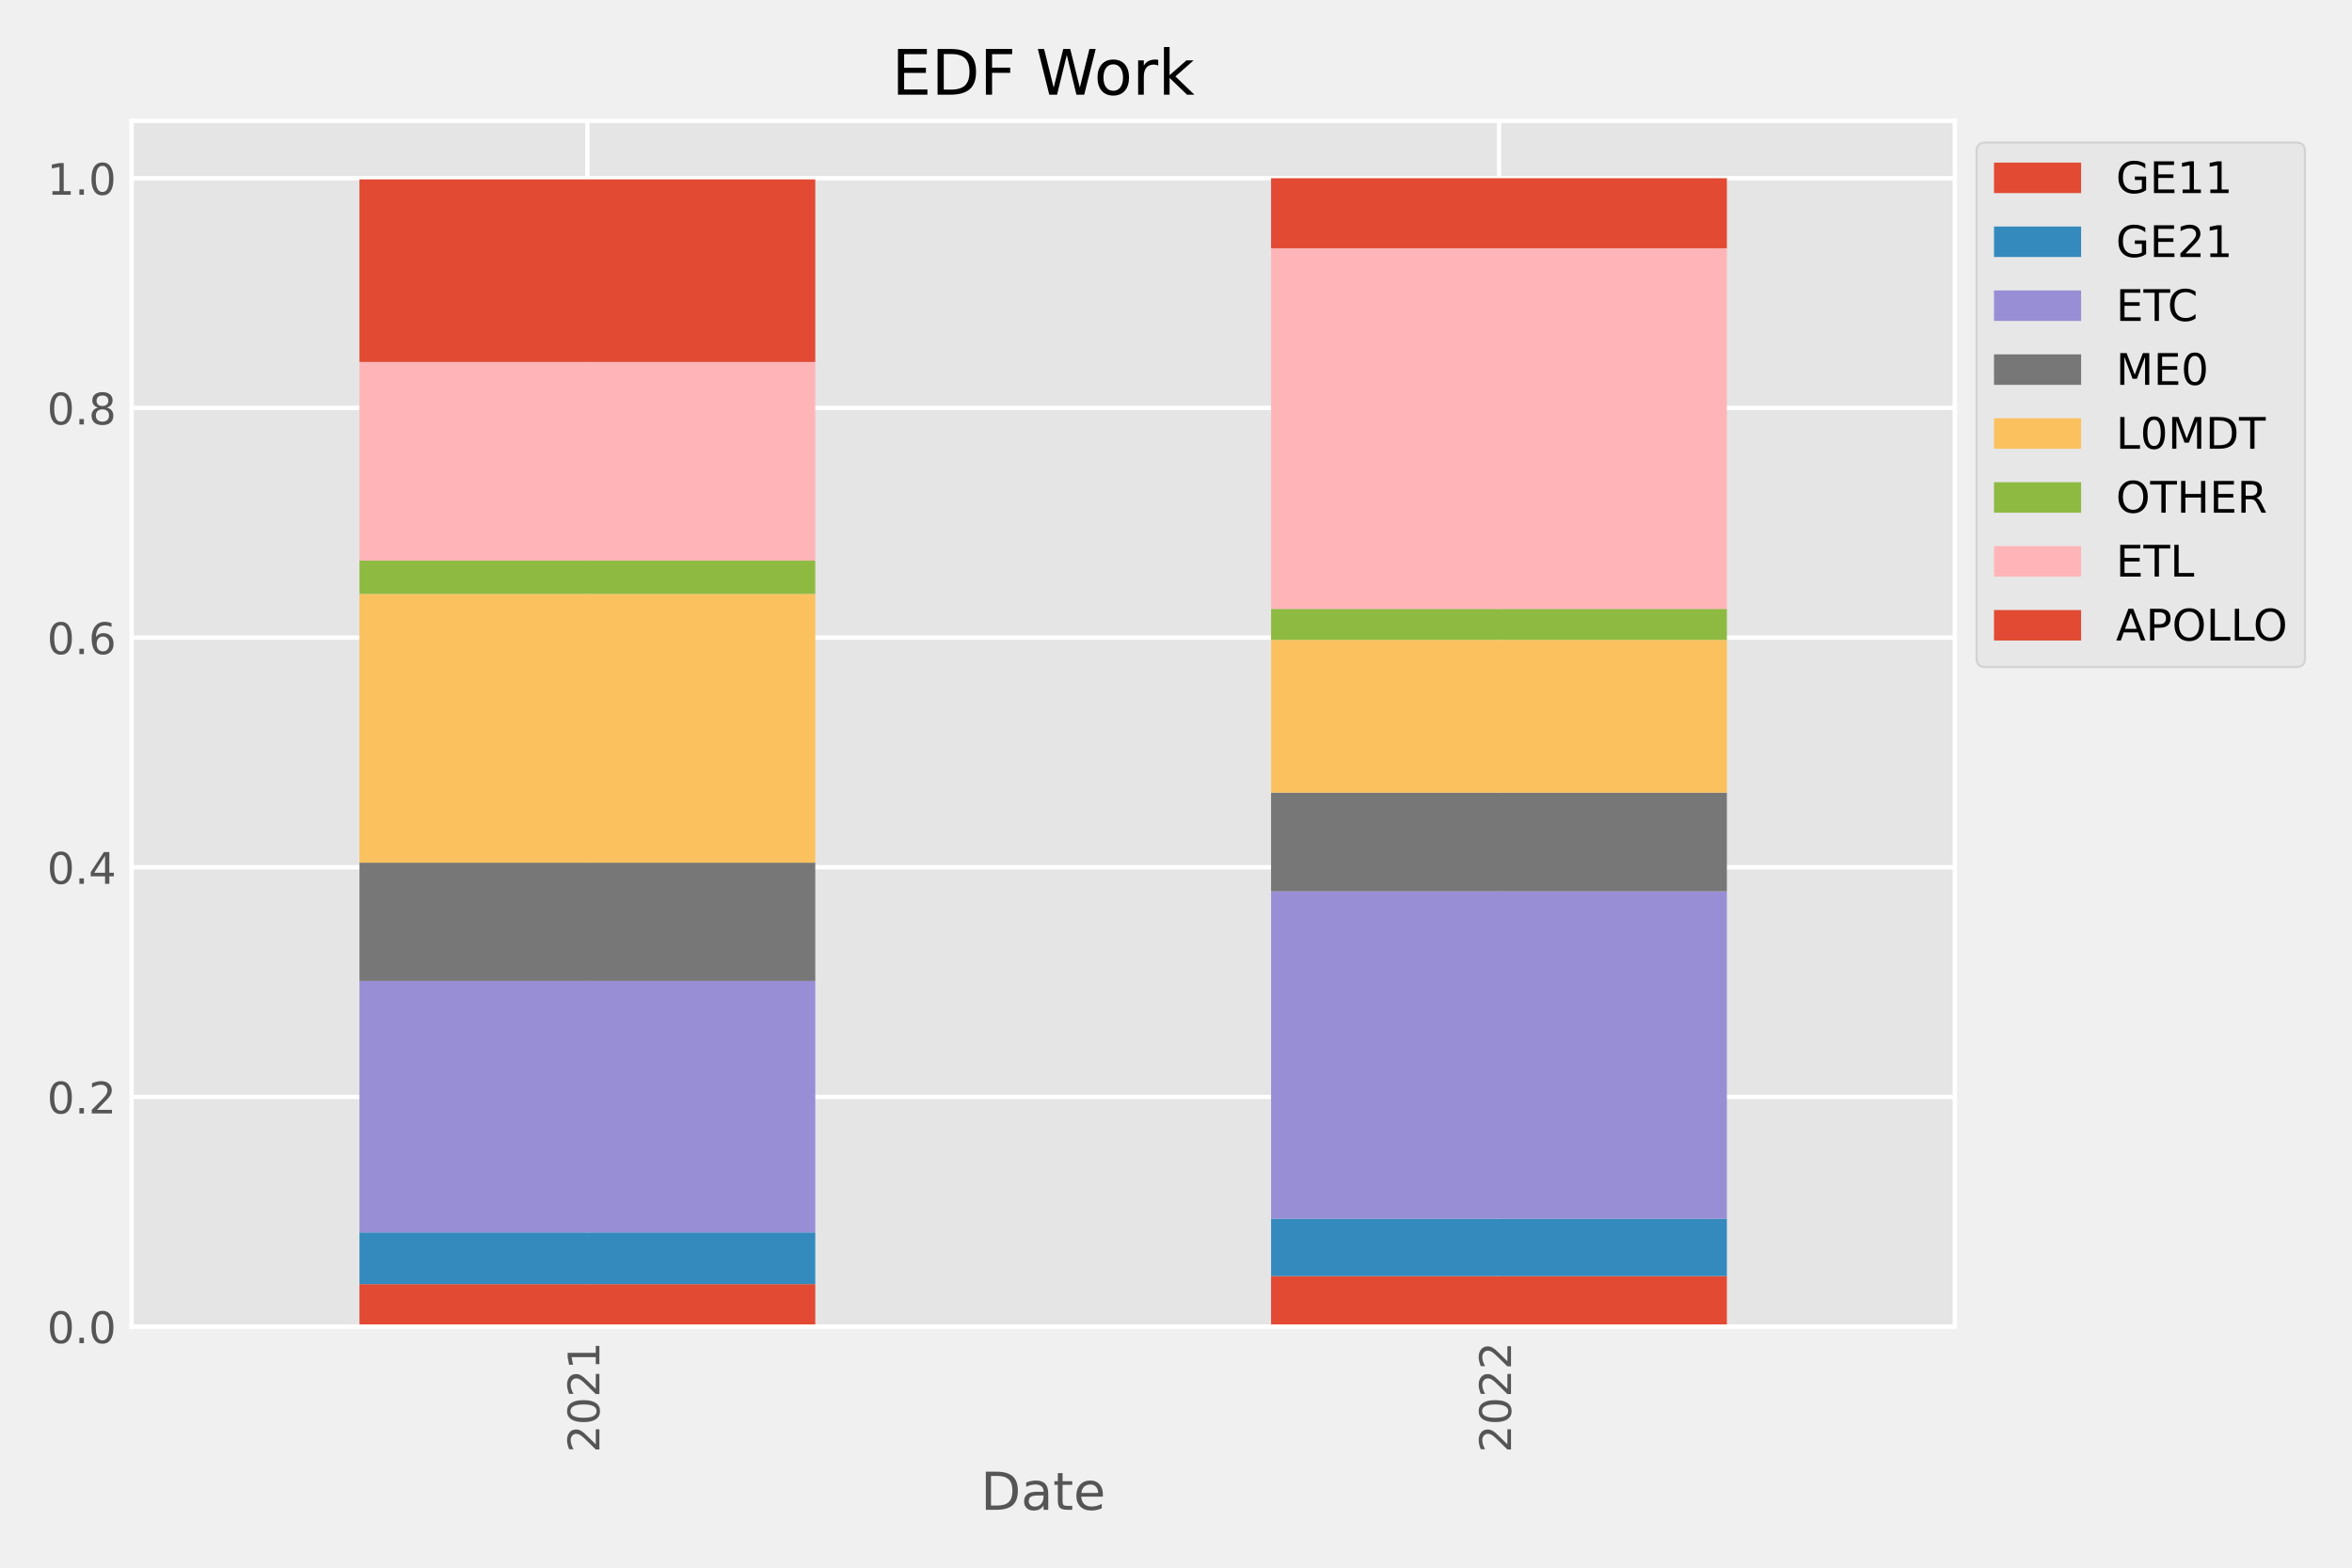
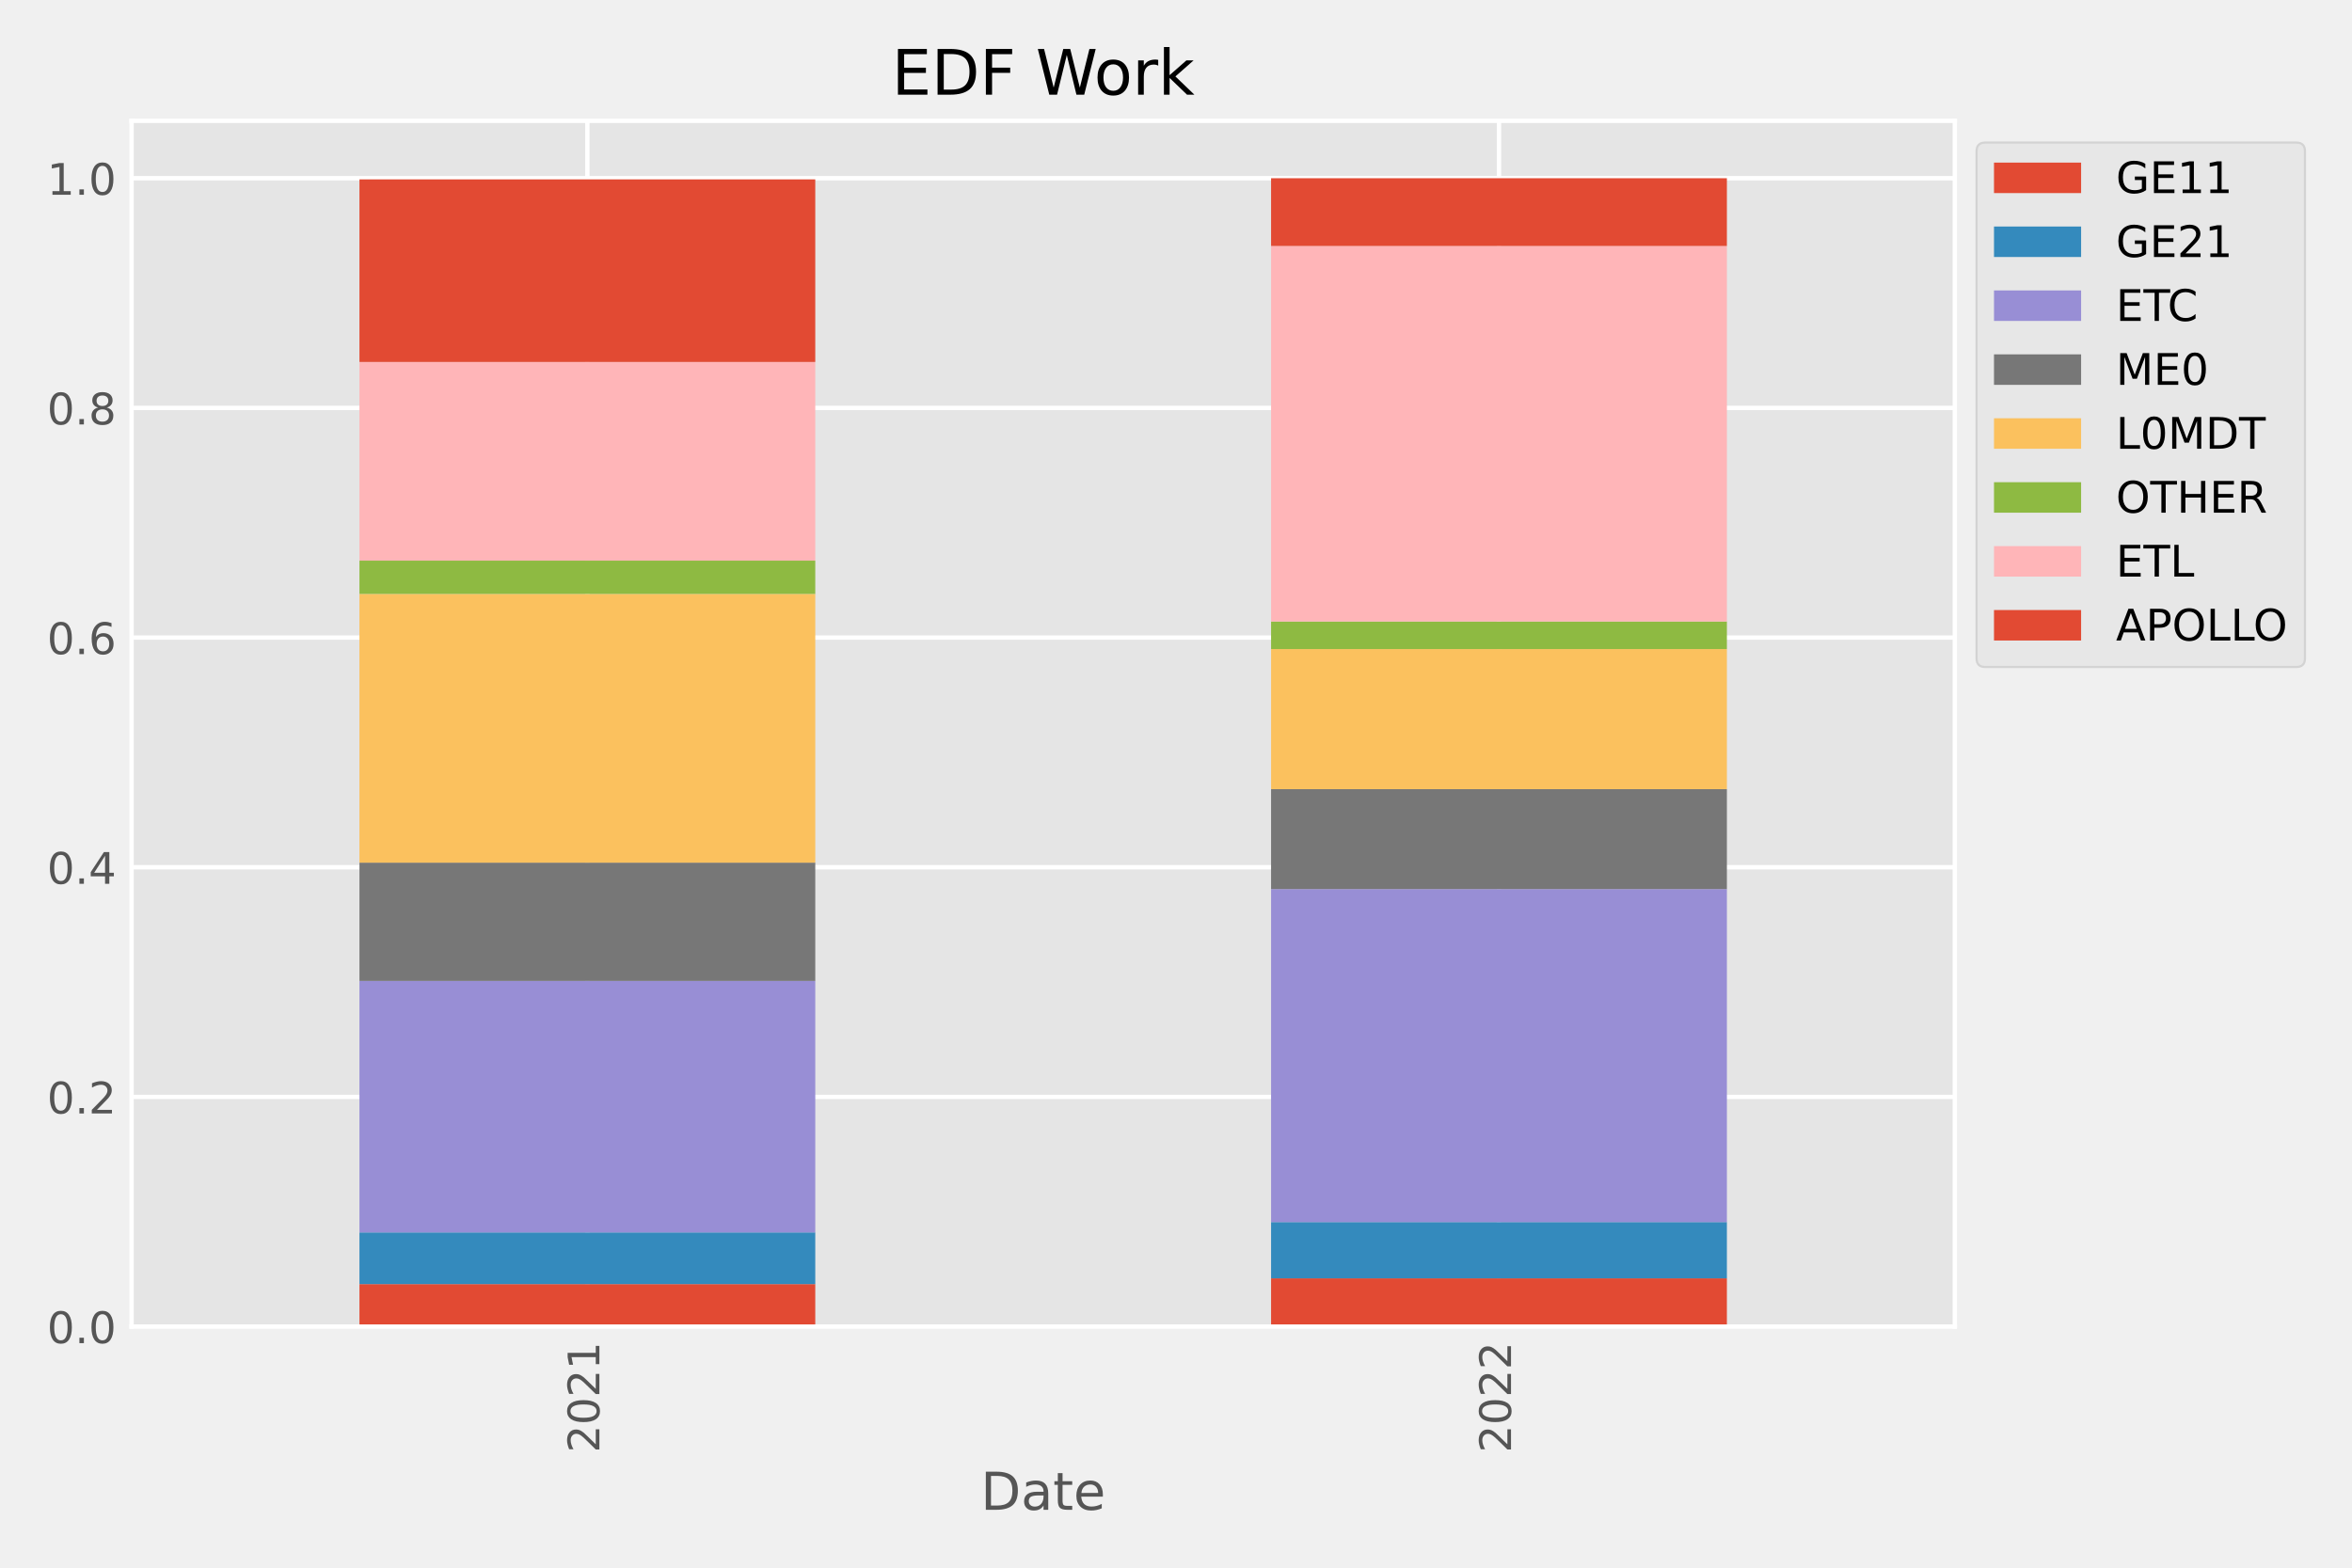
<svg xmlns="http://www.w3.org/2000/svg" xmlns:xlink="http://www.w3.org/1999/xlink" width="540pt" height="360pt" viewBox="0 0 540 360" version="1.1">
  <defs>
    <style type="text/css">*{stroke-linejoin: round; stroke-linecap: butt}</style>
  </defs>
  <g id="figure_1">
    <g id="patch_1">
      <path d="M 0 360  L 540 360  L 540 0  L 0 0  z " style="fill: #f0f0f0" />
    </g>
    <g id="axes_1">
      <g id="patch_2">
        <path d="M 30.203 304.636  L 448.805 304.636  L 448.805 27.742  L 30.203 27.742  z " style="fill: #e5e5e5" />
      </g>
      <g id="matplotlib.axis_1">
        <g id="xtick_1">
          <g id="line2d_1">
-             <path d="M 134.854 304.636  L 134.854 27.742  " clip-path="url(#p328b836b7c)" style="fill: none; stroke: #ffffff" />
+             <path d="M 134.854 304.636  L 134.854 27.742  " clip-path="url(#p6ad803c5e6)" style="fill: none; stroke: #ffffff" />
          </g>
          <g id="line2d_2" />
          <g id="text_1">
            <g style="fill: #555555" transform="translate(137.6129 333.5863)rotate(-90)scale(0.1 -0.1)">
              <defs>
                <path id="DejaVuSans-32" d="M 1228 531  L 3431 531  L 3431 0  L 469 0  L 469 531  Q 828 903 1448 1529  Q 2069 2156 2228 2338  Q 2531 2678 2651 2914  Q 2772 3150 2772 3378  Q 2772 3750 2511 3984  Q 2250 4219 1831 4219  Q 1534 4219 1204 4116  Q 875 4013 500 3803  L 500 4441  Q 881 4594 1212 4672  Q 1544 4750 1819 4750  Q 2544 4750 2975 4387  Q 3406 4025 3406 3419  Q 3406 3131 3298 2873  Q 3191 2616 2906 2266  Q 2828 2175 2409 1742  Q 1991 1309 1228 531  z " transform="scale(0.015625)" />
                <path id="DejaVuSans-30" d="M 2034 4250  Q 1547 4250 1301 3770  Q 1056 3291 1056 2328  Q 1056 1369 1301 889  Q 1547 409 2034 409  Q 2525 409 2770 889  Q 3016 1369 3016 2328  Q 3016 3291 2770 3770  Q 2525 4250 2034 4250  z M 2034 4750  Q 2819 4750 3233 4129  Q 3647 3509 3647 2328  Q 3647 1150 3233 529  Q 2819 -91 2034 -91  Q 1250 -91 836 529  Q 422 1150 422 2328  Q 422 3509 836 4129  Q 1250 4750 2034 4750  z " transform="scale(0.015625)" />
                <path id="DejaVuSans-31" d="M 794 531  L 1825 531  L 1825 4091  L 703 3866  L 703 4441  L 1819 4666  L 2450 4666  L 2450 531  L 3481 531  L 3481 0  L 794 0  L 794 531  z " transform="scale(0.015625)" />
              </defs>
              <use xlink:href="#DejaVuSans-32" />
              <use xlink:href="#DejaVuSans-30" x="63.623" />
              <use xlink:href="#DejaVuSans-32" x="127.246" />
              <use xlink:href="#DejaVuSans-31" x="190.869" />
            </g>
          </g>
        </g>
        <g id="xtick_2">
          <g id="line2d_3">
-             <path d="M 344.154 304.636  L 344.154 27.742  " clip-path="url(#p328b836b7c)" style="fill: none; stroke: #ffffff" />
+             <path d="M 344.154 304.636  L 344.154 27.742  " clip-path="url(#p6ad803c5e6)" style="fill: none; stroke: #ffffff" />
          </g>
          <g id="line2d_4" />
          <g id="text_2">
            <g style="fill: #555555" transform="translate(346.9137 333.5863)rotate(-90)scale(0.1 -0.1)">
              <use xlink:href="#DejaVuSans-32" />
              <use xlink:href="#DejaVuSans-30" x="63.623" />
              <use xlink:href="#DejaVuSans-32" x="127.246" />
              <use xlink:href="#DejaVuSans-32" x="190.869" />
            </g>
          </g>
        </g>
        <g id="text_3">
          <g style="fill: #555555" transform="translate(225.163 346.7044)scale(0.12 -0.12)">
            <defs>
              <path id="DejaVuSans-44" d="M 1259 4147  L 1259 519  L 2022 519  Q 2988 519 3436 956  Q 3884 1394 3884 2338  Q 3884 3275 3436 3711  Q 2988 4147 2022 4147  L 1259 4147  z M 628 4666  L 1925 4666  Q 3281 4666 3915 4102  Q 4550 3538 4550 2338  Q 4550 1131 3912 565  Q 3275 0 1925 0  L 628 0  L 628 4666  z " transform="scale(0.015625)" />
              <path id="DejaVuSans-61" d="M 2194 1759  Q 1497 1759 1228 1600  Q 959 1441 959 1056  Q 959 750 1161 570  Q 1363 391 1709 391  Q 2188 391 2477 730  Q 2766 1069 2766 1631  L 2766 1759  L 2194 1759  z M 3341 1997  L 3341 0  L 2766 0  L 2766 531  Q 2569 213 2275 61  Q 1981 -91 1556 -91  Q 1019 -91 701 211  Q 384 513 384 1019  Q 384 1609 779 1909  Q 1175 2209 1959 2209  L 2766 2209  L 2766 2266  Q 2766 2663 2505 2880  Q 2244 3097 1772 3097  Q 1472 3097 1187 3025  Q 903 2953 641 2809  L 641 3341  Q 956 3463 1253 3523  Q 1550 3584 1831 3584  Q 2591 3584 2966 3190  Q 3341 2797 3341 1997  z " transform="scale(0.015625)" />
              <path id="DejaVuSans-74" d="M 1172 4494  L 1172 3500  L 2356 3500  L 2356 3053  L 1172 3053  L 1172 1153  Q 1172 725 1289 603  Q 1406 481 1766 481  L 2356 481  L 2356 0  L 1766 0  Q 1100 0 847 248  Q 594 497 594 1153  L 594 3053  L 172 3053  L 172 3500  L 594 3500  L 594 4494  L 1172 4494  z " transform="scale(0.015625)" />
              <path id="DejaVuSans-65" d="M 3597 1894  L 3597 1613  L 953 1613  Q 991 1019 1311 708  Q 1631 397 2203 397  Q 2534 397 2845 478  Q 3156 559 3463 722  L 3463 178  Q 3153 47 2828 -22  Q 2503 -91 2169 -91  Q 1331 -91 842 396  Q 353 884 353 1716  Q 353 2575 817 3079  Q 1281 3584 2069 3584  Q 2775 3584 3186 3129  Q 3597 2675 3597 1894  z M 3022 2063  Q 3016 2534 2758 2815  Q 2500 3097 2075 3097  Q 1594 3097 1305 2825  Q 1016 2553 972 2059  L 3022 2063  z " transform="scale(0.015625)" />
            </defs>
            <use xlink:href="#DejaVuSans-44" />
            <use xlink:href="#DejaVuSans-61" x="77.002" />
            <use xlink:href="#DejaVuSans-74" x="138.281" />
            <use xlink:href="#DejaVuSans-65" x="177.49" />
          </g>
        </g>
      </g>
      <g id="matplotlib.axis_2">
        <g id="ytick_1">
          <g id="line2d_5">
-             <path d="M 30.203 304.636  L 448.805 304.636  " clip-path="url(#p328b836b7c)" style="fill: none; stroke: #ffffff" />
+             <path d="M 30.203 304.636  L 448.805 304.636  " clip-path="url(#p6ad803c5e6)" style="fill: none; stroke: #ffffff" />
          </g>
          <g id="line2d_6" />
          <g id="text_4">
            <g style="fill: #555555" transform="translate(10.8 308.4355)scale(0.1 -0.1)">
              <defs>
                <path id="DejaVuSans-2e" d="M 684 794  L 1344 794  L 1344 0  L 684 0  L 684 794  z " transform="scale(0.015625)" />
              </defs>
              <use xlink:href="#DejaVuSans-30" />
              <use xlink:href="#DejaVuSans-2e" x="63.623" />
              <use xlink:href="#DejaVuSans-30" x="95.41" />
            </g>
          </g>
        </g>
        <g id="ytick_2">
          <g id="line2d_7">
-             <path d="M 30.203 251.894  L 448.805 251.894  " clip-path="url(#p328b836b7c)" style="fill: none; stroke: #ffffff" />
+             <path d="M 30.203 251.894  L 448.805 251.894  " clip-path="url(#p6ad803c5e6)" style="fill: none; stroke: #ffffff" />
          </g>
          <g id="line2d_8" />
          <g id="text_5">
            <g style="fill: #555555" transform="translate(10.8 255.6937)scale(0.1 -0.1)">
              <use xlink:href="#DejaVuSans-30" />
              <use xlink:href="#DejaVuSans-2e" x="63.623" />
              <use xlink:href="#DejaVuSans-32" x="95.41" />
            </g>
          </g>
        </g>
        <g id="ytick_3">
          <g id="line2d_9">
-             <path d="M 30.203 199.153  L 448.805 199.153  " clip-path="url(#p328b836b7c)" style="fill: none; stroke: #ffffff" />
+             <path d="M 30.203 199.153  L 448.805 199.153  " clip-path="url(#p6ad803c5e6)" style="fill: none; stroke: #ffffff" />
          </g>
          <g id="line2d_10" />
          <g id="text_6">
            <g style="fill: #555555" transform="translate(10.8 202.9519)scale(0.1 -0.1)">
              <defs>
                <path id="DejaVuSans-34" d="M 2419 4116  L 825 1625  L 2419 1625  L 2419 4116  z M 2253 4666  L 3047 4666  L 3047 1625  L 3713 1625  L 3713 1100  L 3047 1100  L 3047 0  L 2419 0  L 2419 1100  L 313 1100  L 313 1709  L 2253 4666  z " transform="scale(0.015625)" />
              </defs>
              <use xlink:href="#DejaVuSans-30" />
              <use xlink:href="#DejaVuSans-2e" x="63.623" />
              <use xlink:href="#DejaVuSans-34" x="95.41" />
            </g>
          </g>
        </g>
        <g id="ytick_4">
          <g id="line2d_11">
-             <path d="M 30.203 146.411  L 448.805 146.411  " clip-path="url(#p328b836b7c)" style="fill: none; stroke: #ffffff" />
+             <path d="M 30.203 146.411  L 448.805 146.411  " clip-path="url(#p6ad803c5e6)" style="fill: none; stroke: #ffffff" />
          </g>
          <g id="line2d_12" />
          <g id="text_7">
            <g style="fill: #555555" transform="translate(10.8 150.21)scale(0.1 -0.1)">
              <defs>
                <path id="DejaVuSans-36" d="M 2113 2584  Q 1688 2584 1439 2293  Q 1191 2003 1191 1497  Q 1191 994 1439 701  Q 1688 409 2113 409  Q 2538 409 2786 701  Q 3034 994 3034 1497  Q 3034 2003 2786 2293  Q 2538 2584 2113 2584  z M 3366 4563  L 3366 3988  Q 3128 4100 2886 4159  Q 2644 4219 2406 4219  Q 1781 4219 1451 3797  Q 1122 3375 1075 2522  Q 1259 2794 1537 2939  Q 1816 3084 2150 3084  Q 2853 3084 3261 2657  Q 3669 2231 3669 1497  Q 3669 778 3244 343  Q 2819 -91 2113 -91  Q 1303 -91 875 529  Q 447 1150 447 2328  Q 447 3434 972 4092  Q 1497 4750 2381 4750  Q 2619 4750 2861 4703  Q 3103 4656 3366 4563  z " transform="scale(0.015625)" />
              </defs>
              <use xlink:href="#DejaVuSans-30" />
              <use xlink:href="#DejaVuSans-2e" x="63.623" />
              <use xlink:href="#DejaVuSans-36" x="95.41" />
            </g>
          </g>
        </g>
        <g id="ytick_5">
          <g id="line2d_13">
-             <path d="M 30.203 93.669  L 448.805 93.669  " clip-path="url(#p328b836b7c)" style="fill: none; stroke: #ffffff" />
+             <path d="M 30.203 93.669  L 448.805 93.669  " clip-path="url(#p6ad803c5e6)" style="fill: none; stroke: #ffffff" />
          </g>
          <g id="line2d_14" />
          <g id="text_8">
            <g style="fill: #555555" transform="translate(10.8 97.46823)scale(0.1 -0.1)">
              <defs>
                <path id="DejaVuSans-38" d="M 2034 2216  Q 1584 2216 1326 1975  Q 1069 1734 1069 1313  Q 1069 891 1326 650  Q 1584 409 2034 409  Q 2484 409 2743 651  Q 3003 894 3003 1313  Q 3003 1734 2745 1975  Q 2488 2216 2034 2216  z M 1403 2484  Q 997 2584 770 2862  Q 544 3141 544 3541  Q 544 4100 942 4425  Q 1341 4750 2034 4750  Q 2731 4750 3128 4425  Q 3525 4100 3525 3541  Q 3525 3141 3298 2862  Q 3072 2584 2669 2484  Q 3125 2378 3379 2068  Q 3634 1759 3634 1313  Q 3634 634 3220 271  Q 2806 -91 2034 -91  Q 1263 -91 848 271  Q 434 634 434 1313  Q 434 1759 690 2068  Q 947 2378 1403 2484  z M 1172 3481  Q 1172 3119 1398 2916  Q 1625 2713 2034 2713  Q 2441 2713 2670 2916  Q 2900 3119 2900 3481  Q 2900 3844 2670 4047  Q 2441 4250 2034 4250  Q 1625 4250 1398 4047  Q 1172 3844 1172 3481  z " transform="scale(0.015625)" />
              </defs>
              <use xlink:href="#DejaVuSans-30" />
              <use xlink:href="#DejaVuSans-2e" x="63.623" />
              <use xlink:href="#DejaVuSans-38" x="95.41" />
            </g>
          </g>
        </g>
        <g id="ytick_6">
          <g id="line2d_15">
-             <path d="M 30.203 40.927  L 448.805 40.927  " clip-path="url(#p328b836b7c)" style="fill: none; stroke: #ffffff" />
+             <path d="M 30.203 40.927  L 448.805 40.927  " clip-path="url(#p6ad803c5e6)" style="fill: none; stroke: #ffffff" />
          </g>
          <g id="line2d_16" />
          <g id="text_9">
            <g style="fill: #555555" transform="translate(10.8 44.72642)scale(0.1 -0.1)">
              <use xlink:href="#DejaVuSans-31" />
              <use xlink:href="#DejaVuSans-2e" x="63.623" />
              <use xlink:href="#DejaVuSans-30" x="95.41" />
            </g>
          </g>
        </g>
      </g>
      <g id="patch_3">
-         <path d="M 82.528 304.636  L 187.179 304.636  L 187.179 294.879  L 82.528 294.879  z " clip-path="url(#p328b836b7c)" style="fill: #e24a33" />
+         <path d="M 82.528 304.636  L 187.179 304.636  L 187.179 294.879  L 82.528 294.879  z " clip-path="url(#p6ad803c5e6)" style="fill: #e24a33" />
      </g>
      <g id="patch_4">
-         <path d="M 291.829 304.636  L 396.479 304.636  L 396.479 293.033  L 291.829 293.033  z " clip-path="url(#p328b836b7c)" style="fill: #e24a33" />
+         <path d="M 291.829 304.636  L 396.479 304.636  L 396.479 293.56  L 291.829 293.56  z " clip-path="url(#p6ad803c5e6)" style="fill: #e24a33" />
      </g>
      <g id="patch_5">
-         <path d="M 82.528 294.879  L 187.179 294.879  L 187.179 283.012  L 82.528 283.012  z " clip-path="url(#p328b836b7c)" style="fill: #348abd" />
+         <path d="M 82.528 294.879  L 187.179 294.879  L 187.179 283.012  L 82.528 283.012  z " clip-path="url(#p6ad803c5e6)" style="fill: #348abd" />
      </g>
      <g id="patch_6">
-         <path d="M 291.829 293.033  L 396.479 293.033  L 396.479 279.848  L 291.829 279.848  z " clip-path="url(#p328b836b7c)" style="fill: #348abd" />
+         <path d="M 291.829 293.56  L 396.479 293.56  L 396.479 280.639  L 291.829 280.639  z " clip-path="url(#p6ad803c5e6)" style="fill: #348abd" />
      </g>
      <g id="patch_7">
-         <path d="M 82.528 283.012  L 187.179 283.012  L 187.179 225.26  L 82.528 225.26  z " clip-path="url(#p328b836b7c)" style="fill: #988ed5" />
+         <path d="M 82.528 283.012  L 187.179 283.012  L 187.179 225.26  L 82.528 225.26  z " clip-path="url(#p6ad803c5e6)" style="fill: #988ed5" />
      </g>
      <g id="patch_8">
-         <path d="M 291.829 279.848  L 396.479 279.848  L 396.479 204.691  L 291.829 204.691  z " clip-path="url(#p328b836b7c)" style="fill: #988ed5" />
+         <path d="M 291.829 280.639  L 396.479 280.639  L 396.479 204.163  L 291.829 204.163  z " clip-path="url(#p6ad803c5e6)" style="fill: #988ed5" />
      </g>
      <g id="patch_9">
-         <path d="M 82.528 225.26  L 187.179 225.26  L 187.179 198.098  L 82.528 198.098  z " clip-path="url(#p328b836b7c)" style="fill: #777777" />
+         <path d="M 82.528 225.26  L 187.179 225.26  L 187.179 198.098  L 82.528 198.098  z " clip-path="url(#p6ad803c5e6)" style="fill: #777777" />
      </g>
      <g id="patch_10">
-         <path d="M 291.829 204.691  L 396.479 204.691  L 396.479 182.012  L 291.829 182.012  z " clip-path="url(#p328b836b7c)" style="fill: #777777" />
+         <path d="M 291.829 204.163  L 396.479 204.163  L 396.479 181.22  L 291.829 181.22  z " clip-path="url(#p6ad803c5e6)" style="fill: #777777" />
      </g>
      <g id="patch_11">
-         <path d="M 82.528 198.098  L 187.179 198.098  L 187.179 136.39  L 82.528 136.39  z " clip-path="url(#p328b836b7c)" style="fill: #fbc15e" />
+         <path d="M 82.528 198.098  L 187.179 198.098  L 187.179 136.39  L 82.528 136.39  z " clip-path="url(#p6ad803c5e6)" style="fill: #fbc15e" />
      </g>
      <g id="patch_12">
-         <path d="M 291.829 182.012  L 396.479 182.012  L 396.479 146.938  L 291.829 146.938  z " clip-path="url(#p328b836b7c)" style="fill: #fbc15e" />
+         <path d="M 291.829 181.22  L 396.479 181.22  L 396.479 149.048  L 291.829 149.048  z " clip-path="url(#p6ad803c5e6)" style="fill: #fbc15e" />
      </g>
      <g id="patch_13">
-         <path d="M 82.528 136.39  L 187.179 136.39  L 187.179 128.742  L 82.528 128.742  z " clip-path="url(#p328b836b7c)" style="fill: #8eba42" />
+         <path d="M 82.528 136.39  L 187.179 136.39  L 187.179 128.742  L 82.528 128.742  z " clip-path="url(#p6ad803c5e6)" style="fill: #8eba42" />
      </g>
      <g id="patch_14">
-         <path d="M 291.829 146.938  L 396.479 146.938  L 396.479 139.818  L 291.829 139.818  z " clip-path="url(#p328b836b7c)" style="fill: #8eba42" />
+         <path d="M 291.829 149.048  L 396.479 149.048  L 396.479 142.719  L 291.829 142.719  z " clip-path="url(#p6ad803c5e6)" style="fill: #8eba42" />
      </g>
      <g id="patch_15">
-         <path d="M 82.528 128.742  L 187.179 128.742  L 187.179 83.121  L 82.528 83.121  z " clip-path="url(#p328b836b7c)" style="fill: #ffb5b8" />
+         <path d="M 82.528 128.742  L 187.179 128.742  L 187.179 83.121  L 82.528 83.121  z " clip-path="url(#p6ad803c5e6)" style="fill: #ffb5b8" />
      </g>
      <g id="patch_16">
-         <path d="M 291.829 139.818  L 396.479 139.818  L 396.479 57.013  L 291.829 57.013  z " clip-path="url(#p328b836b7c)" style="fill: #ffb5b8" />
+         <path d="M 291.829 142.719  L 396.479 142.719  L 396.479 56.486  L 291.829 56.486  z " clip-path="url(#p6ad803c5e6)" style="fill: #ffb5b8" />
      </g>
      <g id="patch_17">
-         <path d="M 82.528 83.121  L 187.179 83.121  L 187.179 41.191  L 82.528 41.191  z " clip-path="url(#p328b836b7c)" style="fill: #e24a33" />
+         <path d="M 82.528 83.121  L 187.179 83.121  L 187.179 41.191  L 82.528 41.191  z " clip-path="url(#p6ad803c5e6)" style="fill: #e24a33" />
      </g>
      <g id="patch_18">
-         <path d="M 291.829 57.013  L 396.479 57.013  L 396.479 40.927  L 291.829 40.927  z " clip-path="url(#p328b836b7c)" style="fill: #e24a33" />
+         <path d="M 291.829 56.486  L 396.479 56.486  L 396.479 40.927  L 291.829 40.927  z " clip-path="url(#p6ad803c5e6)" style="fill: #e24a33" />
      </g>
      <g id="patch_19">
        <path d="M 30.203 304.636  L 30.203 27.742  " style="fill: none; stroke: #ffffff; stroke-linejoin: miter; stroke-linecap: square" />
      </g>
      <g id="patch_20">
        <path d="M 448.805 304.636  L 448.805 27.742  " style="fill: none; stroke: #ffffff; stroke-linejoin: miter; stroke-linecap: square" />
      </g>
      <g id="patch_21">
        <path d="M 30.203 304.636  L 448.805 304.636  " style="fill: none; stroke: #ffffff; stroke-linejoin: miter; stroke-linecap: square" />
      </g>
      <g id="patch_22">
        <path d="M 30.203 27.742  L 448.805 27.742  " style="fill: none; stroke: #ffffff; stroke-linejoin: miter; stroke-linecap: square" />
      </g>
      <g id="text_10">
        <g transform="translate(204.7504 21.74175)scale(0.144 -0.144)">
          <defs>
            <path id="DejaVuSans-45" d="M 628 4666  L 3578 4666  L 3578 4134  L 1259 4134  L 1259 2753  L 3481 2753  L 3481 2222  L 1259 2222  L 1259 531  L 3634 531  L 3634 0  L 628 0  L 628 4666  z " transform="scale(0.015625)" />
            <path id="DejaVuSans-46" d="M 628 4666  L 3309 4666  L 3309 4134  L 1259 4134  L 1259 2759  L 3109 2759  L 3109 2228  L 1259 2228  L 1259 0  L 628 0  L 628 4666  z " transform="scale(0.015625)" />
            <path id="DejaVuSans-20" transform="scale(0.015625)" />
            <path id="DejaVuSans-57" d="M 213 4666  L 850 4666  L 1831 722  L 2809 4666  L 3519 4666  L 4500 722  L 5478 4666  L 6119 4666  L 4947 0  L 4153 0  L 3169 4050  L 2175 0  L 1381 0  L 213 4666  z " transform="scale(0.015625)" />
            <path id="DejaVuSans-6f" d="M 1959 3097  Q 1497 3097 1228 2736  Q 959 2375 959 1747  Q 959 1119 1226 758  Q 1494 397 1959 397  Q 2419 397 2687 759  Q 2956 1122 2956 1747  Q 2956 2369 2687 2733  Q 2419 3097 1959 3097  z M 1959 3584  Q 2709 3584 3137 3096  Q 3566 2609 3566 1747  Q 3566 888 3137 398  Q 2709 -91 1959 -91  Q 1206 -91 779 398  Q 353 888 353 1747  Q 353 2609 779 3096  Q 1206 3584 1959 3584  z " transform="scale(0.015625)" />
            <path id="DejaVuSans-72" d="M 2631 2963  Q 2534 3019 2420 3045  Q 2306 3072 2169 3072  Q 1681 3072 1420 2755  Q 1159 2438 1159 1844  L 1159 0  L 581 0  L 581 3500  L 1159 3500  L 1159 2956  Q 1341 3275 1631 3429  Q 1922 3584 2338 3584  Q 2397 3584 2469 3576  Q 2541 3569 2628 3553  L 2631 2963  z " transform="scale(0.015625)" />
            <path id="DejaVuSans-6b" d="M 581 4863  L 1159 4863  L 1159 1991  L 2875 3500  L 3609 3500  L 1753 1863  L 3688 0  L 2938 0  L 1159 1709  L 1159 0  L 581 0  L 581 4863  z " transform="scale(0.015625)" />
          </defs>
          <use xlink:href="#DejaVuSans-45" />
          <use xlink:href="#DejaVuSans-44" x="63.184" />
          <use xlink:href="#DejaVuSans-46" x="140.186" />
          <use xlink:href="#DejaVuSans-20" x="197.705" />
          <use xlink:href="#DejaVuSans-57" x="229.492" />
          <use xlink:href="#DejaVuSans-6f" x="322.494" />
          <use xlink:href="#DejaVuSans-72" x="383.676" />
          <use xlink:href="#DejaVuSans-6b" x="424.789" />
        </g>
      </g>
      <g id="legend_1">
        <g id="patch_23">
          <path d="M 455.805 153.167  L 527.2 153.167  Q 529.2 153.167 529.2 151.167  L 529.2 34.742  Q 529.2 32.742 527.2 32.742  L 455.805 32.742  Q 453.805 32.742 453.805 34.742  L 453.805 151.167  Q 453.805 153.167 455.805 153.167  z " style="fill: #e5e5e5; opacity: 0.8; stroke: #cccccc; stroke-width: 0.5; stroke-linejoin: miter" />
        </g>
        <g id="patch_24">
          <path d="M 457.805 44.34  L 477.805 44.34  L 477.805 37.34  L 457.805 37.34  z " style="fill: #e24a33" />
        </g>
        <g id="text_11">
          <g transform="translate(485.8047 44.34019)scale(0.1 -0.1)">
            <defs>
              <path id="DejaVuSans-47" d="M 3809 666  L 3809 1919  L 2778 1919  L 2778 2438  L 4434 2438  L 4434 434  Q 4069 175 3628 42  Q 3188 -91 2688 -91  Q 1594 -91 976 548  Q 359 1188 359 2328  Q 359 3472 976 4111  Q 1594 4750 2688 4750  Q 3144 4750 3555 4637  Q 3966 4525 4313 4306  L 4313 3634  Q 3963 3931 3569 4081  Q 3175 4231 2741 4231  Q 1884 4231 1454 3753  Q 1025 3275 1025 2328  Q 1025 1384 1454 906  Q 1884 428 2741 428  Q 3075 428 3337 486  Q 3600 544 3809 666  z " transform="scale(0.015625)" />
            </defs>
            <use xlink:href="#DejaVuSans-47" />
            <use xlink:href="#DejaVuSans-45" x="77.49" />
            <use xlink:href="#DejaVuSans-31" x="140.674" />
            <use xlink:href="#DejaVuSans-31" x="204.297" />
          </g>
        </g>
        <g id="patch_25">
          <path d="M 457.805 59.018  L 477.805 59.018  L 477.805 52.018  L 457.805 52.018  z " style="fill: #348abd" />
        </g>
        <g id="text_12">
          <g transform="translate(485.8047 59.01831)scale(0.1 -0.1)">
            <use xlink:href="#DejaVuSans-47" />
            <use xlink:href="#DejaVuSans-45" x="77.49" />
            <use xlink:href="#DejaVuSans-32" x="140.674" />
            <use xlink:href="#DejaVuSans-31" x="204.297" />
          </g>
        </g>
        <g id="patch_26">
          <path d="M 457.805 73.696  L 477.805 73.696  L 477.805 66.696  L 457.805 66.696  z " style="fill: #988ed5" />
        </g>
        <g id="text_13">
          <g transform="translate(485.8047 73.69644)scale(0.1 -0.1)">
            <defs>
              <path id="DejaVuSans-54" d="M -19 4666  L 3928 4666  L 3928 4134  L 2272 4134  L 2272 0  L 1638 0  L 1638 4134  L -19 4134  L -19 4666  z " transform="scale(0.015625)" />
              <path id="DejaVuSans-43" d="M 4122 4306  L 4122 3641  Q 3803 3938 3442 4084  Q 3081 4231 2675 4231  Q 1875 4231 1450 3742  Q 1025 3253 1025 2328  Q 1025 1406 1450 917  Q 1875 428 2675 428  Q 3081 428 3442 575  Q 3803 722 4122 1019  L 4122 359  Q 3791 134 3420 21  Q 3050 -91 2638 -91  Q 1578 -91 968 557  Q 359 1206 359 2328  Q 359 3453 968 4101  Q 1578 4750 2638 4750  Q 3056 4750 3426 4639  Q 3797 4528 4122 4306  z " transform="scale(0.015625)" />
            </defs>
            <use xlink:href="#DejaVuSans-45" />
            <use xlink:href="#DejaVuSans-54" x="63.184" />
            <use xlink:href="#DejaVuSans-43" x="118.393" />
          </g>
        </g>
        <g id="patch_27">
          <path d="M 457.805 88.375  L 477.805 88.375  L 477.805 81.375  L 457.805 81.375  z " style="fill: #777777" />
        </g>
        <g id="text_14">
          <g transform="translate(485.8047 88.37456)scale(0.1 -0.1)">
            <defs>
              <path id="DejaVuSans-4d" d="M 628 4666  L 1569 4666  L 2759 1491  L 3956 4666  L 4897 4666  L 4897 0  L 4281 0  L 4281 4097  L 3078 897  L 2444 897  L 1241 4097  L 1241 0  L 628 0  L 628 4666  z " transform="scale(0.015625)" />
            </defs>
            <use xlink:href="#DejaVuSans-4d" />
            <use xlink:href="#DejaVuSans-45" x="86.279" />
            <use xlink:href="#DejaVuSans-30" x="149.463" />
          </g>
        </g>
        <g id="patch_28">
          <path d="M 457.805 103.053  L 477.805 103.053  L 477.805 96.053  L 457.805 96.053  z " style="fill: #fbc15e" />
        </g>
        <g id="text_15">
          <g transform="translate(485.8047 103.0527)scale(0.1 -0.1)">
            <defs>
              <path id="DejaVuSans-4c" d="M 628 4666  L 1259 4666  L 1259 531  L 3531 531  L 3531 0  L 628 0  L 628 4666  z " transform="scale(0.015625)" />
            </defs>
            <use xlink:href="#DejaVuSans-4c" />
            <use xlink:href="#DejaVuSans-30" x="55.713" />
            <use xlink:href="#DejaVuSans-4d" x="119.336" />
            <use xlink:href="#DejaVuSans-44" x="205.615" />
            <use xlink:href="#DejaVuSans-54" x="282.617" />
          </g>
        </g>
        <g id="patch_29">
          <path d="M 457.805 117.731  L 477.805 117.731  L 477.805 110.731  L 457.805 110.731  z " style="fill: #8eba42" />
        </g>
        <g id="text_16">
          <g transform="translate(485.8047 117.7308)scale(0.1 -0.1)">
            <defs>
              <path id="DejaVuSans-4f" d="M 2522 4238  Q 1834 4238 1429 3725  Q 1025 3213 1025 2328  Q 1025 1447 1429 934  Q 1834 422 2522 422  Q 3209 422 3611 934  Q 4013 1447 4013 2328  Q 4013 3213 3611 3725  Q 3209 4238 2522 4238  z M 2522 4750  Q 3503 4750 4090 4092  Q 4678 3434 4678 2328  Q 4678 1225 4090 567  Q 3503 -91 2522 -91  Q 1538 -91 948 565  Q 359 1222 359 2328  Q 359 3434 948 4092  Q 1538 4750 2522 4750  z " transform="scale(0.015625)" />
              <path id="DejaVuSans-48" d="M 628 4666  L 1259 4666  L 1259 2753  L 3553 2753  L 3553 4666  L 4184 4666  L 4184 0  L 3553 0  L 3553 2222  L 1259 2222  L 1259 0  L 628 0  L 628 4666  z " transform="scale(0.015625)" />
              <path id="DejaVuSans-52" d="M 2841 2188  Q 3044 2119 3236 1894  Q 3428 1669 3622 1275  L 4263 0  L 3584 0  L 2988 1197  Q 2756 1666 2539 1819  Q 2322 1972 1947 1972  L 1259 1972  L 1259 0  L 628 0  L 628 4666  L 2053 4666  Q 2853 4666 3247 4331  Q 3641 3997 3641 3322  Q 3641 2881 3436 2590  Q 3231 2300 2841 2188  z M 1259 4147  L 1259 2491  L 2053 2491  Q 2509 2491 2742 2702  Q 2975 2913 2975 3322  Q 2975 3731 2742 3939  Q 2509 4147 2053 4147  L 1259 4147  z " transform="scale(0.015625)" />
            </defs>
            <use xlink:href="#DejaVuSans-4f" />
            <use xlink:href="#DejaVuSans-54" x="78.711" />
            <use xlink:href="#DejaVuSans-48" x="139.795" />
            <use xlink:href="#DejaVuSans-45" x="214.99" />
            <use xlink:href="#DejaVuSans-52" x="278.174" />
          </g>
        </g>
        <g id="patch_30">
          <path d="M 457.805 132.409  L 477.805 132.409  L 477.805 125.409  L 457.805 125.409  z " style="fill: #ffb5b8" />
        </g>
        <g id="text_17">
          <g transform="translate(485.8047 132.4089)scale(0.1 -0.1)">
            <use xlink:href="#DejaVuSans-45" />
            <use xlink:href="#DejaVuSans-54" x="63.184" />
            <use xlink:href="#DejaVuSans-4c" x="124.268" />
          </g>
        </g>
        <g id="patch_31">
          <path d="M 457.805 147.087  L 477.805 147.087  L 477.805 140.087  L 457.805 140.087  z " style="fill: #e24a33" />
        </g>
        <g id="text_18">
          <g transform="translate(485.8047 147.0871)scale(0.1 -0.1)">
            <defs>
              <path id="DejaVuSans-41" d="M 2188 4044  L 1331 1722  L 3047 1722  L 2188 4044  z M 1831 4666  L 2547 4666  L 4325 0  L 3669 0  L 3244 1197  L 1141 1197  L 716 0  L 50 0  L 1831 4666  z " transform="scale(0.015625)" />
              <path id="DejaVuSans-50" d="M 1259 4147  L 1259 2394  L 2053 2394  Q 2494 2394 2734 2622  Q 2975 2850 2975 3272  Q 2975 3691 2734 3919  Q 2494 4147 2053 4147  L 1259 4147  z M 628 4666  L 2053 4666  Q 2838 4666 3239 4311  Q 3641 3956 3641 3272  Q 3641 2581 3239 2228  Q 2838 1875 2053 1875  L 1259 1875  L 1259 0  L 628 0  L 628 4666  z " transform="scale(0.015625)" />
            </defs>
            <use xlink:href="#DejaVuSans-41" />
            <use xlink:href="#DejaVuSans-50" x="68.408" />
            <use xlink:href="#DejaVuSans-4f" x="128.711" />
            <use xlink:href="#DejaVuSans-4c" x="207.422" />
            <use xlink:href="#DejaVuSans-4c" x="263.135" />
            <use xlink:href="#DejaVuSans-4f" x="315.223" />
          </g>
        </g>
      </g>
    </g>
  </g>
  <defs>
-     <clipPath id="p328b836b7c">
+     <clipPath id="p6ad803c5e6">
      <rect x="30.203" y="27.742" width="418.602" height="276.894" />
    </clipPath>
  </defs>
</svg>
